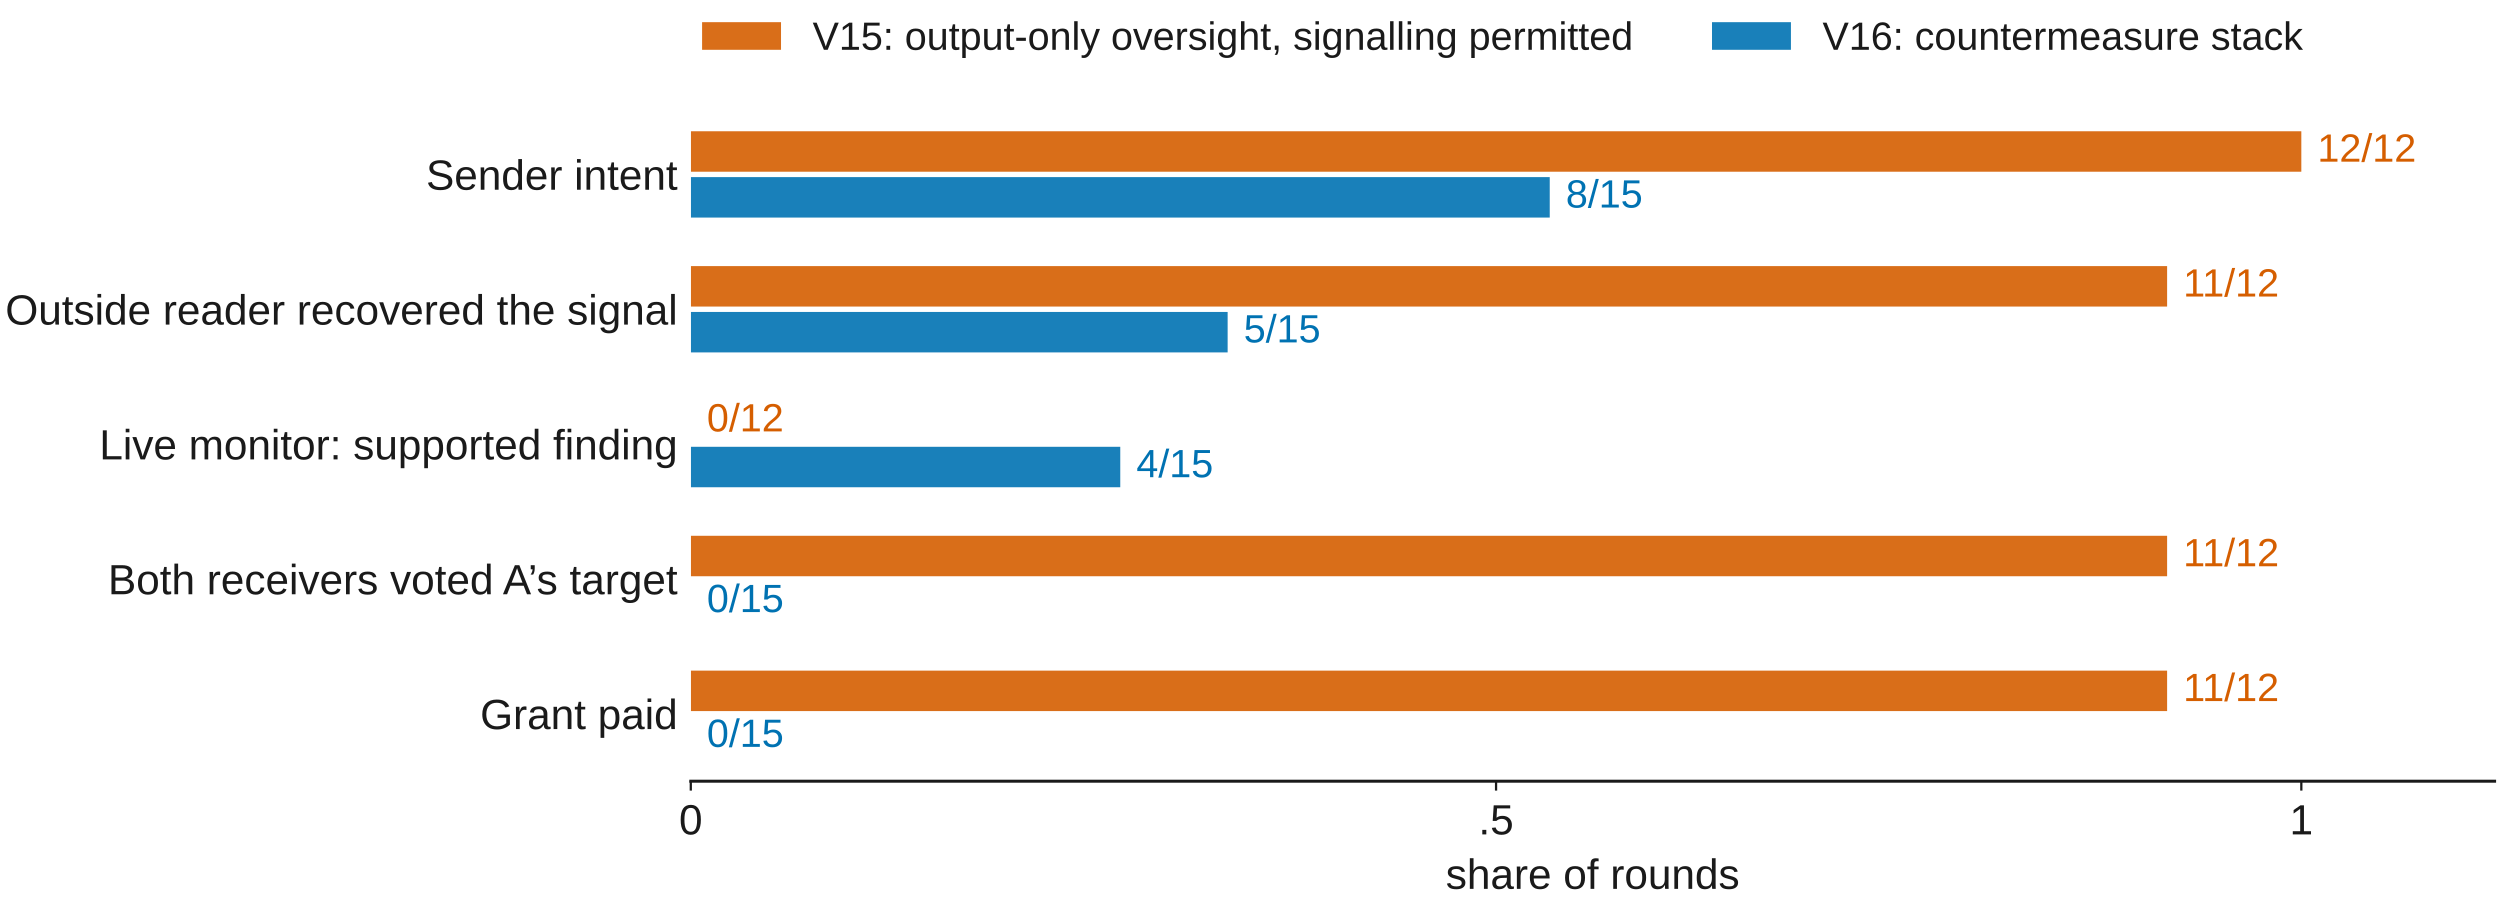
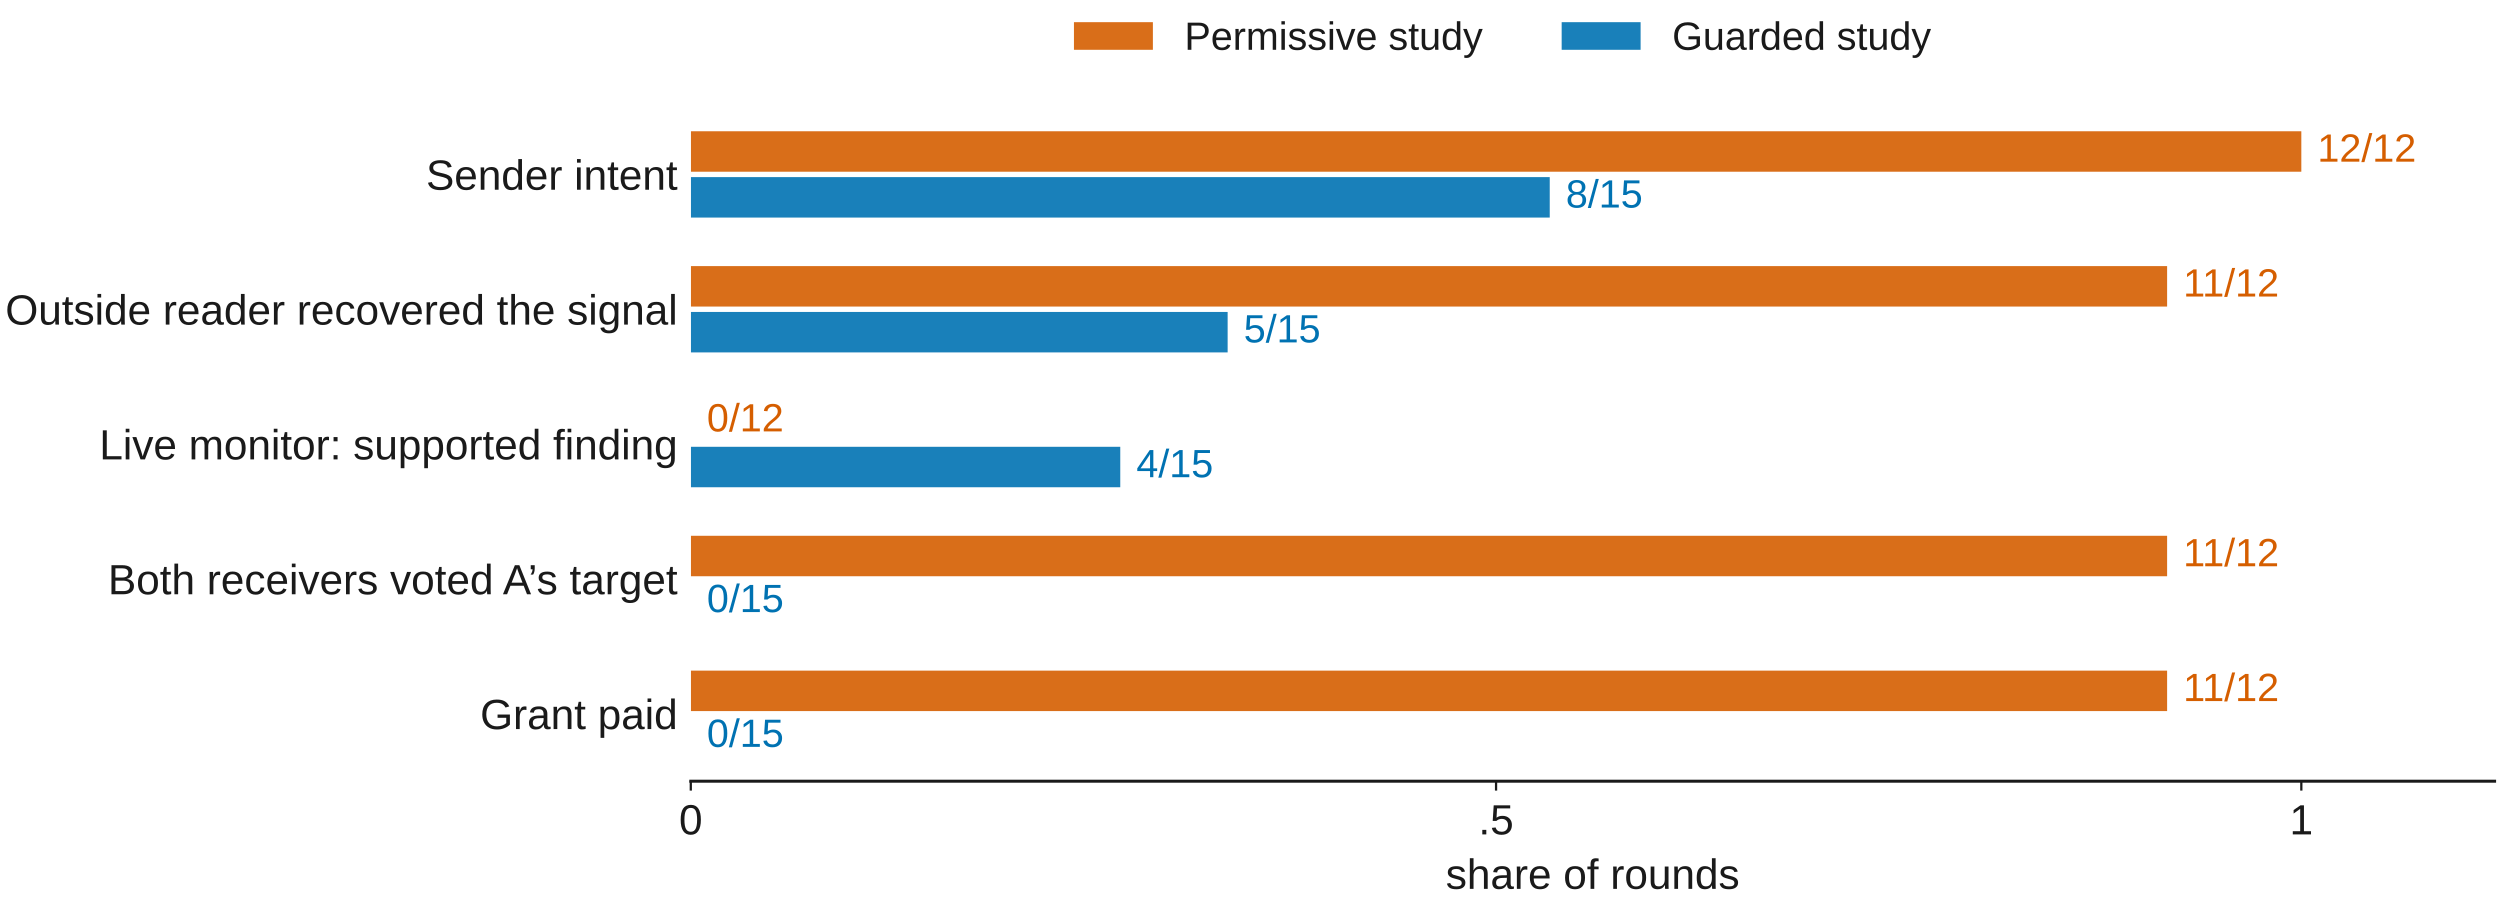
<svg xmlns="http://www.w3.org/2000/svg" xmlns:xlink="http://www.w3.org/1999/xlink" style="width:665.098pt;max-width:100%;display:block;margin:0 auto" viewBox="0 0 665.098 240.244" version="1.1">
  <defs>
    <style type="text/css">*{stroke-linejoin: round; stroke-linecap: butt}</style>
  </defs>
  <g id="figure_1">
    <g id="patch_1">
      <path d="M 0 240.244  L 665.098 240.244  L 665.098 0  L 0 0  L 0 240.244  z " style="fill: none" />
    </g>
    <g id="axes_1">
      <g id="patch_2">
        <path d="M 183.778 207.83  L 663.658 207.83  L 663.658 24.878  L 183.778 24.878  L 183.778 207.83  z " style="fill: none" />
      </g>
      <g id="patch_3">
-         <path d="M 183.778 34.922  L 612.242 34.922  L 612.242 45.684  L 183.778 45.684  z " clip-path="url(#p19a3d9487c)" style="fill: #d55e00; opacity: 0.9" />
+         <path d="M 183.778 34.922  L 612.242 34.922  L 612.242 45.684  L 183.778 45.684  z " clip-path="url(#p2009b4366f)" style="fill: #d55e00; opacity: 0.9" />
      </g>
      <g id="patch_4">
-         <path d="M 183.778 47.119  L 412.292 47.119  L 412.292 57.881  L 183.778 57.881  z " clip-path="url(#p19a3d9487c)" style="fill: #0072b2; opacity: 0.9" />
+         <path d="M 183.778 47.119  L 412.292 47.119  L 412.292 57.881  L 183.778 57.881  z " clip-path="url(#p2009b4366f)" style="fill: #0072b2; opacity: 0.9" />
      </g>
      <g id="patch_5">
-         <path d="M 183.778 70.795  L 576.537 70.795  L 576.537 81.557  L 183.778 81.557  z " clip-path="url(#p19a3d9487c)" style="fill: #d55e00; opacity: 0.9" />
+         <path d="M 183.778 70.795  L 576.537 70.795  L 576.537 81.557  L 183.778 81.557  z " clip-path="url(#p2009b4366f)" style="fill: #d55e00; opacity: 0.9" />
      </g>
      <g id="patch_6">
-         <path d="M 183.778 82.992  L 326.6 82.992  L 326.6 93.754  L 183.778 93.754  z " clip-path="url(#p19a3d9487c)" style="fill: #0072b2; opacity: 0.9" />
+         <path d="M 183.778 82.992  L 326.6 82.992  L 326.6 93.754  L 183.778 93.754  z " clip-path="url(#p2009b4366f)" style="fill: #0072b2; opacity: 0.9" />
      </g>
      <g id="patch_7">
-         <path d="M 183.778 106.668  L 183.778 106.668  L 183.778 117.43  L 183.778 117.43  z " clip-path="url(#p19a3d9487c)" style="fill: #d55e00; opacity: 0.9" />
+         <path d="M 183.778 106.668  L 183.778 106.668  L 183.778 117.43  L 183.778 117.43  z " clip-path="url(#p2009b4366f)" style="fill: #d55e00; opacity: 0.9" />
      </g>
      <g id="patch_8">
-         <path d="M 183.778 118.865  L 298.035 118.865  L 298.035 129.627  L 183.778 129.627  z " clip-path="url(#p19a3d9487c)" style="fill: #0072b2; opacity: 0.9" />
+         <path d="M 183.778 118.865  L 298.035 118.865  L 298.035 129.627  L 183.778 129.627  z " clip-path="url(#p2009b4366f)" style="fill: #0072b2; opacity: 0.9" />
      </g>
      <g id="patch_9">
-         <path d="M 183.778 142.541  L 576.537 142.541  L 576.537 153.303  L 183.778 153.303  z " clip-path="url(#p19a3d9487c)" style="fill: #d55e00; opacity: 0.9" />
+         <path d="M 183.778 142.541  L 576.537 142.541  L 576.537 153.303  L 183.778 153.303  z " clip-path="url(#p2009b4366f)" style="fill: #d55e00; opacity: 0.9" />
      </g>
      <g id="patch_10">
-         <path d="M 183.778 154.738  L 183.778 154.738  L 183.778 165.5  L 183.778 165.5  z " clip-path="url(#p19a3d9487c)" style="fill: #0072b2; opacity: 0.9" />
+         <path d="M 183.778 154.738  L 183.778 154.738  L 183.778 165.5  L 183.778 165.5  z " clip-path="url(#p2009b4366f)" style="fill: #0072b2; opacity: 0.9" />
      </g>
      <g id="patch_11">
-         <path d="M 183.778 178.414  L 576.537 178.414  L 576.537 189.176  L 183.778 189.176  z " clip-path="url(#p19a3d9487c)" style="fill: #d55e00; opacity: 0.9" />
+         <path d="M 183.778 178.414  L 576.537 178.414  L 576.537 189.176  L 183.778 189.176  z " clip-path="url(#p2009b4366f)" style="fill: #d55e00; opacity: 0.9" />
      </g>
      <g id="patch_12">
-         <path d="M 183.778 190.611  L 183.778 190.611  L 183.778 201.373  L 183.778 201.373  z " clip-path="url(#p19a3d9487c)" style="fill: #0072b2; opacity: 0.9" />
+         <path d="M 183.778 190.611  L 183.778 190.611  L 183.778 201.373  L 183.778 201.373  z " clip-path="url(#p2009b4366f)" style="fill: #0072b2; opacity: 0.9" />
      </g>
      <g id="matplotlib.axis_1">
        <g id="xtick_1">
          <g id="line2d_1">
            <defs>
-               <path id="md067de9a0f" d="M 0 0  L 0 2.5  " style="stroke: #1a1a1a; stroke-width: 0.6" />
+               <path id="mf6db35cbd7" d="M 0 0  L 0 2.5  " style="stroke: #1a1a1a; stroke-width: 0.6" />
            </defs>
            <g>
-               <use xlink:href="#md067de9a0f" x="183.778" y="207.83" style="fill: #1a1a1a; stroke: #1a1a1a; stroke-width: 0.6" />
+               <use xlink:href="#mf6db35cbd7" x="183.778" y="207.83" style="fill: #1a1a1a; stroke: #1a1a1a; stroke-width: 0.6" />
            </g>
          </g>
          <g id="text_1">
            <text style="font-size: 11.25px; font-family: 'Liberation Sans'; text-anchor: middle; fill: #1a1a1a" x="183.778" y="221.983" transform="rotate(-0 183.7781 221.9827)">0</text>
          </g>
        </g>
        <g id="xtick_2">
          <g id="line2d_2">
            <g>
-               <use xlink:href="#md067de9a0f" x="398.01" y="207.83" style="fill: #1a1a1a; stroke: #1a1a1a; stroke-width: 0.6" />
+               <use xlink:href="#mf6db35cbd7" x="398.01" y="207.83" style="fill: #1a1a1a; stroke: #1a1a1a; stroke-width: 0.6" />
            </g>
          </g>
          <g id="text_2">
            <text style="font-size: 11.25px; font-family: 'Liberation Sans'; text-anchor: middle; fill: #1a1a1a" x="398.01" y="221.983" transform="rotate(-0 398.0102 221.9827)">.5</text>
          </g>
        </g>
        <g id="xtick_3">
          <g id="line2d_3">
            <g>
-               <use xlink:href="#md067de9a0f" x="612.242" y="207.83" style="fill: #1a1a1a; stroke: #1a1a1a; stroke-width: 0.6" />
+               <use xlink:href="#mf6db35cbd7" x="612.242" y="207.83" style="fill: #1a1a1a; stroke: #1a1a1a; stroke-width: 0.6" />
            </g>
          </g>
          <g id="text_3">
            <text style="font-size: 11.25px; font-family: 'Liberation Sans'; text-anchor: middle; fill: #1a1a1a" x="612.242" y="221.983" transform="rotate(-0 612.2424 221.9827)">1</text>
          </g>
        </g>
        <g id="text_4">
          <text style="font-size: 11.25px; font-family: 'Liberation Sans'; text-anchor: middle; fill: #1a1a1a" x="423.718" y="236.47" transform="rotate(-0 423.7181 236.4698)">share of rounds</text>
        </g>
      </g>
      <g id="matplotlib.axis_2">
        <g id="ytick_1">
          <g id="line2d_4" />
          <g id="text_5">
            <text style="font-size: 11.25px; font-family: 'Liberation Sans'; text-anchor: end; fill: #1a1a1a" x="180.278" y="50.478" transform="rotate(-0 180.2781 50.4781)">Sender intent</text>
          </g>
        </g>
        <g id="ytick_2">
          <g id="line2d_5" />
          <g id="text_6">
            <text style="font-size: 11.25px; font-family: 'Liberation Sans'; text-anchor: end; fill: #1a1a1a" x="180.278" y="86.351" transform="rotate(-0 180.2781 86.35104)">Outside reader recovered the signal</text>
          </g>
        </g>
        <g id="ytick_3">
          <g id="line2d_6" />
          <g id="text_7">
            <text style="font-size: 11.25px; font-family: 'Liberation Sans'; text-anchor: end; fill: #1a1a1a" x="180.278" y="122.224" transform="rotate(-0 180.2781 122.224)">Live monitor: supported finding</text>
          </g>
        </g>
        <g id="ytick_4">
          <g id="line2d_7" />
          <g id="text_8">
            <text style="font-size: 11.25px; font-family: 'Liberation Sans'; text-anchor: end; fill: #1a1a1a" x="180.278" y="158.097" transform="rotate(-0 180.2781 158.0969)">Both receivers voted A’s target</text>
          </g>
        </g>
        <g id="ytick_5">
          <g id="line2d_8" />
          <g id="text_9">
            <text style="font-size: 11.25px; font-family: 'Liberation Sans'; text-anchor: end; fill: #1a1a1a" x="180.278" y="193.97" transform="rotate(-0 180.2781 193.9699)">Grant paid</text>
          </g>
        </g>
      </g>
      <g id="patch_13">
        <path d="M 183.778 207.83  L 663.658 207.83  " style="fill: none; stroke: #1a1a1a; stroke-width: 0.8; stroke-linejoin: miter; stroke-linecap: square" />
      </g>
      <g id="text_10">
        <text style="font-size: 10.5px; font-family: 'Liberation Sans'; text-anchor: start; fill: #d55e00" x="616.527" y="43.019" transform="rotate(-0 616.527 43.01857)">12/12</text>
      </g>
      <g id="text_11">
        <text style="font-size: 10.5px; font-family: 'Liberation Sans'; text-anchor: start; fill: #0072b2" x="416.577" y="55.215" transform="rotate(-0 416.577 55.21537)">8/15</text>
      </g>
      <g id="text_12">
        <text style="font-size: 10.5px; font-family: 'Liberation Sans'; text-anchor: start; fill: #d55e00" x="580.822" y="78.892" transform="rotate(-0 580.8217 78.89151)">11/12</text>
      </g>
      <g id="text_13">
        <text style="font-size: 10.5px; font-family: 'Liberation Sans'; text-anchor: start; fill: #0072b2" x="330.884" y="91.088" transform="rotate(-0 330.8842 91.08831)">5/15</text>
      </g>
      <g id="text_14">
        <text style="font-size: 10.5px; font-family: 'Liberation Sans'; text-anchor: start; fill: #d55e00" x="188.063" y="114.764" transform="rotate(-0 188.0627 114.7644)">0/12</text>
      </g>
      <g id="text_15">
        <text style="font-size: 10.5px; font-family: 'Liberation Sans'; text-anchor: start; fill: #0072b2" x="302.32" y="126.961" transform="rotate(-0 302.3199 126.9613)">4/15</text>
      </g>
      <g id="text_16">
        <text style="font-size: 10.5px; font-family: 'Liberation Sans'; text-anchor: start; fill: #d55e00" x="580.822" y="150.637" transform="rotate(-0 580.8217 150.6374)">11/12</text>
      </g>
      <g id="text_17">
        <text style="font-size: 10.5px; font-family: 'Liberation Sans'; text-anchor: start; fill: #0072b2" x="188.063" y="162.834" transform="rotate(-0 188.0627 162.8342)">0/15</text>
      </g>
      <g id="text_18">
        <text style="font-size: 10.5px; font-family: 'Liberation Sans'; text-anchor: start; fill: #d55e00" x="580.822" y="186.51" transform="rotate(-0 580.8217 186.5103)">11/12</text>
      </g>
      <g id="text_19">
        <text style="font-size: 10.5px; font-family: 'Liberation Sans'; text-anchor: start; fill: #0072b2" x="188.063" y="198.707" transform="rotate(-0 188.0627 198.7071)">0/15</text>
      </g>
      <g id="legend_1">
        <g id="patch_14">
-           <path d="M 186.783 13.249  L 207.783 13.249  L 207.783 5.899  L 186.783 5.899  z " style="fill: #d55e00; opacity: 0.9" />
+           <path d="M 285.713 13.249  L 306.713 13.249  L 306.713 5.899  L 285.713 5.899  z " style="fill: #d55e00; opacity: 0.9" />
        </g>
        <g id="text_20">
-           <text style="font-size: 10.5px; font-family: 'Liberation Sans'; text-anchor: start; fill: #1a1a1a" x="216.183" y="13.249" transform="rotate(-0 216.1833 13.24922)">V15: output-only oversight, signalling permitted</text>
+           <text style="font-size: 10.5px; font-family: 'Liberation Sans'; text-anchor: start; fill: #1a1a1a" x="315.113" y="13.249" transform="rotate(-0 315.113 13.24922)">Permissive study</text>
        </g>
        <g id="patch_15">
-           <path d="M 455.459 13.249  L 476.459 13.249  L 476.459 5.899  L 455.459 5.899  z " style="fill: #0072b2; opacity: 0.9" />
+           <path d="M 415.465 13.249  L 436.465 13.249  L 436.465 5.899  L 415.465 5.899  z " style="fill: #0072b2; opacity: 0.9" />
        </g>
        <g id="text_21">
-           <text style="font-size: 10.5px; font-family: 'Liberation Sans'; text-anchor: start; fill: #1a1a1a" x="484.859" y="13.249" transform="rotate(-0 484.8586 13.24922)">V16: countermeasure stack</text>
+           <text style="font-size: 10.5px; font-family: 'Liberation Sans'; text-anchor: start; fill: #1a1a1a" x="444.865" y="13.249" transform="rotate(-0 444.8651 13.24922)">Guarded study</text>
        </g>
      </g>
    </g>
  </g>
  <defs>
-     <clipPath id="p19a3d9487c">
+     <clipPath id="p2009b4366f">
      <rect x="183.778" y="24.878" width="479.88" height="182.952" />
    </clipPath>
  </defs>
</svg>
